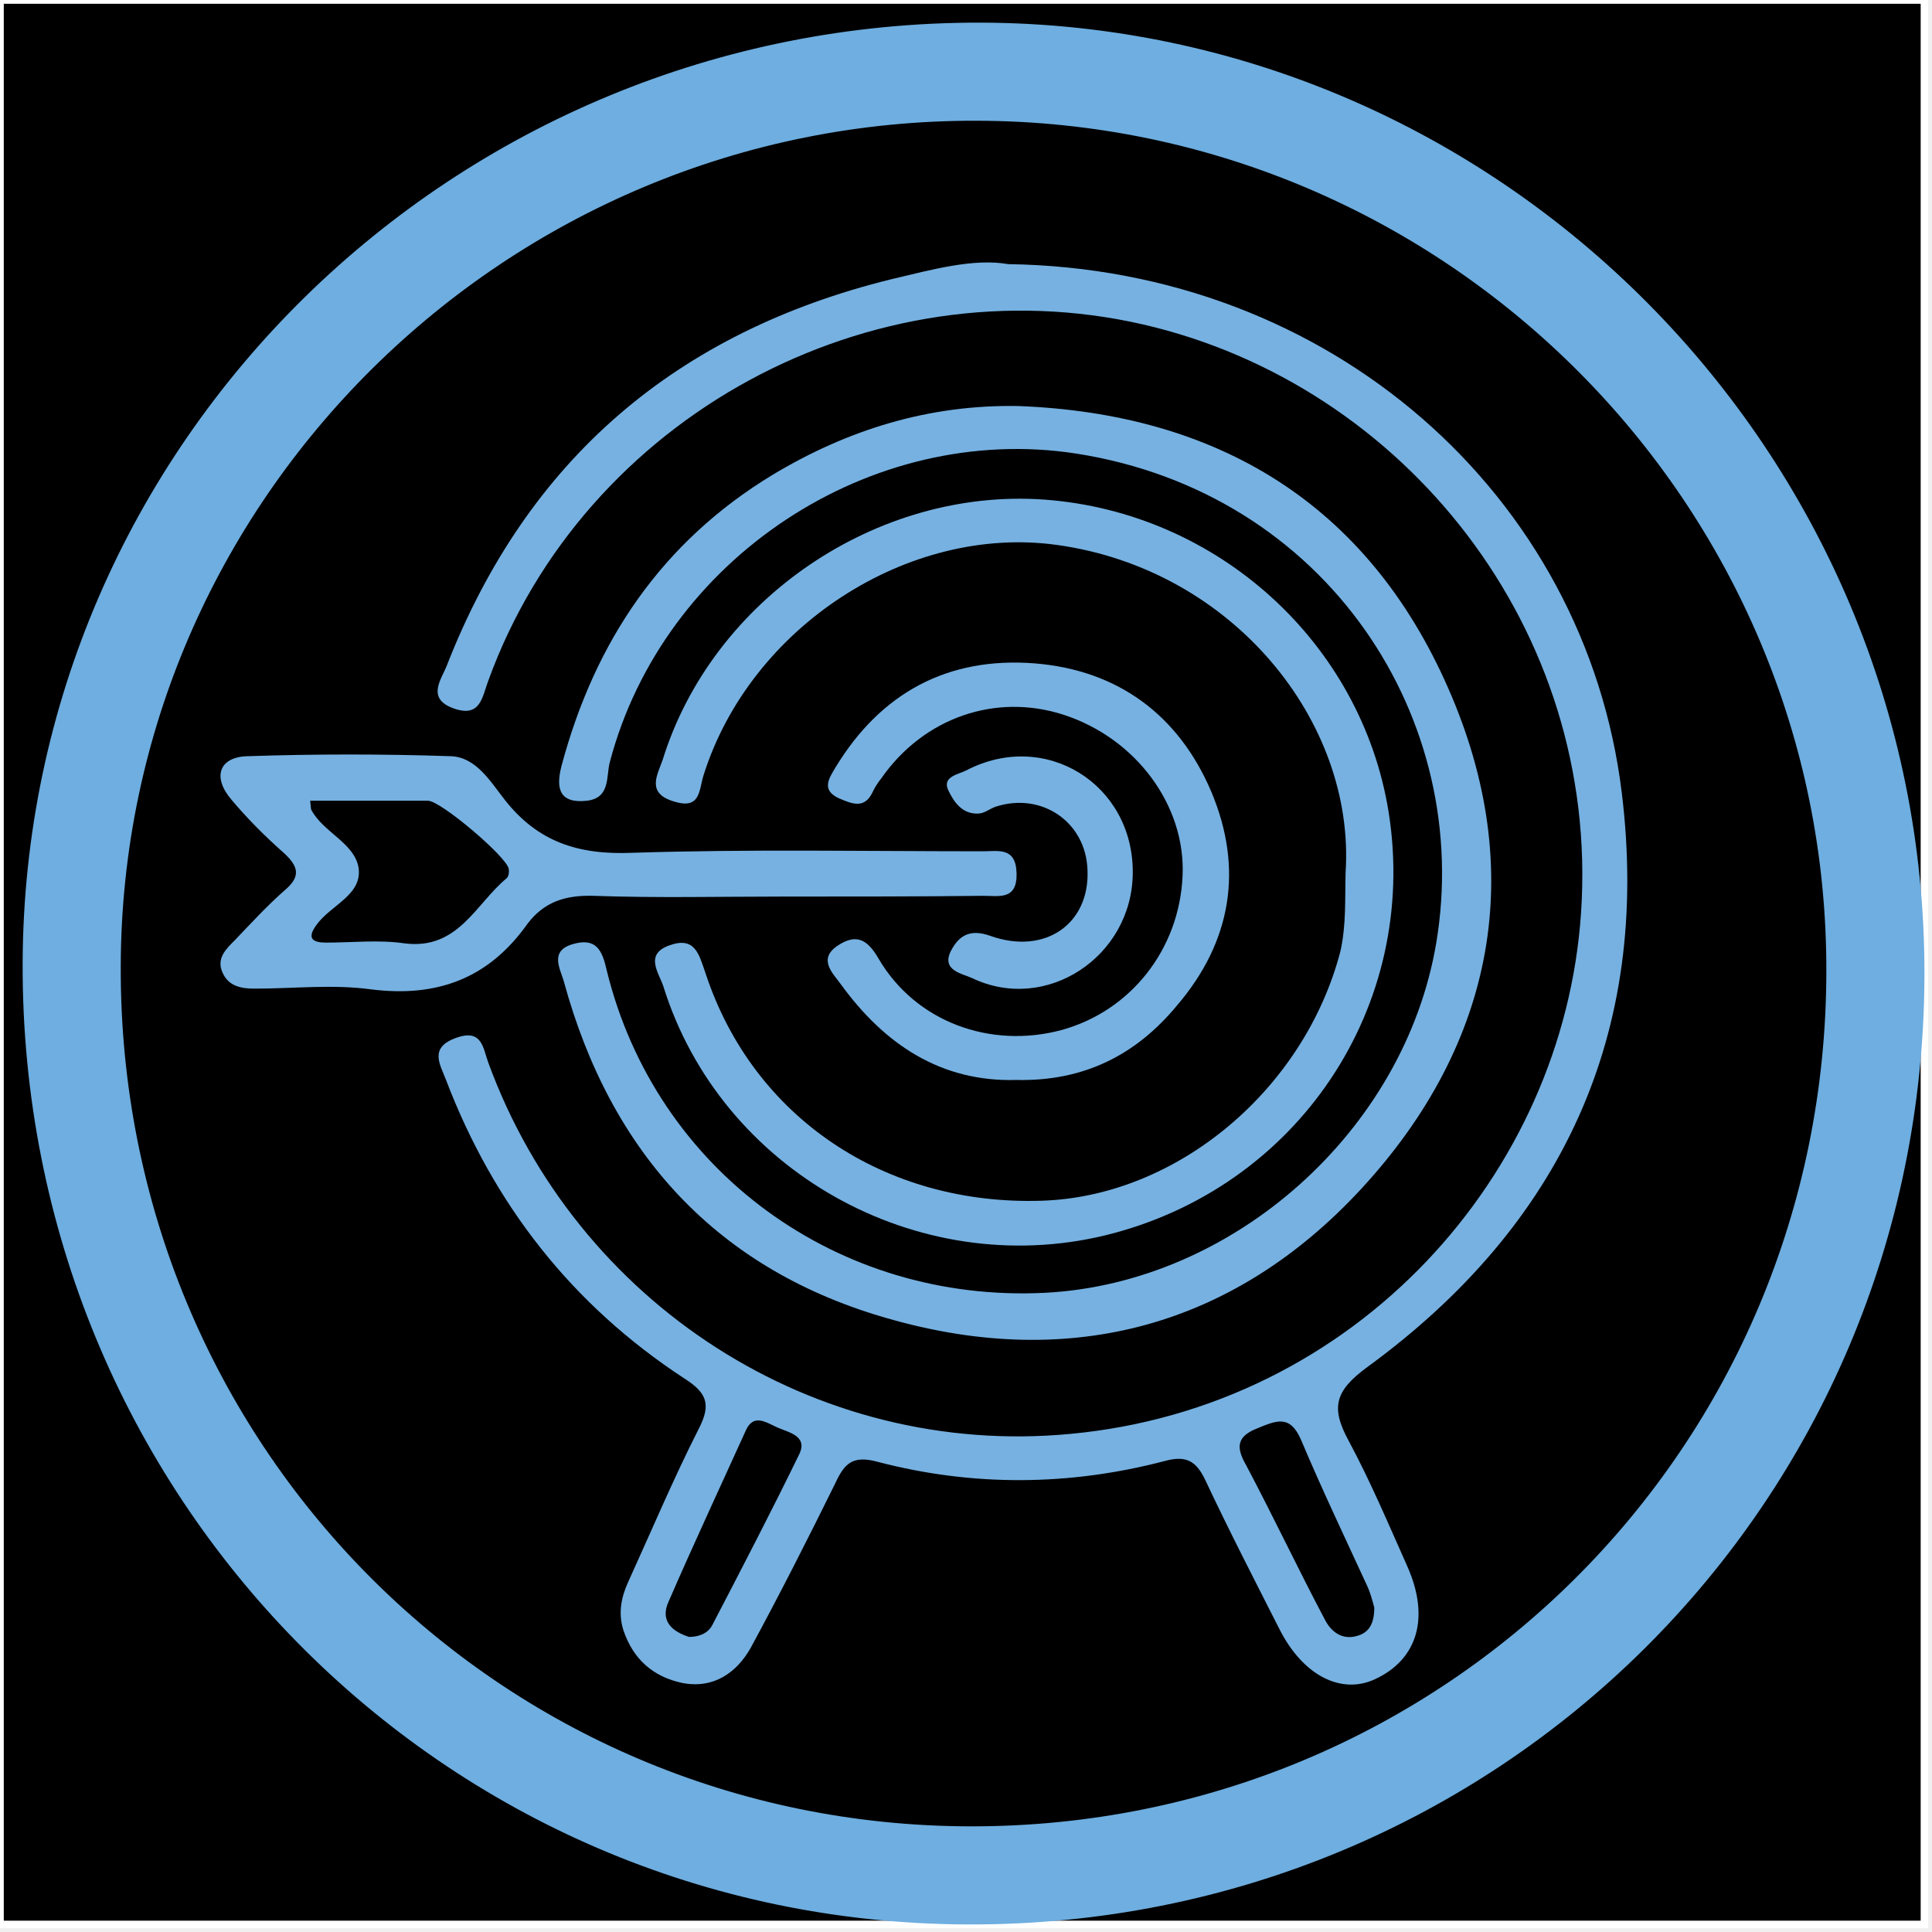
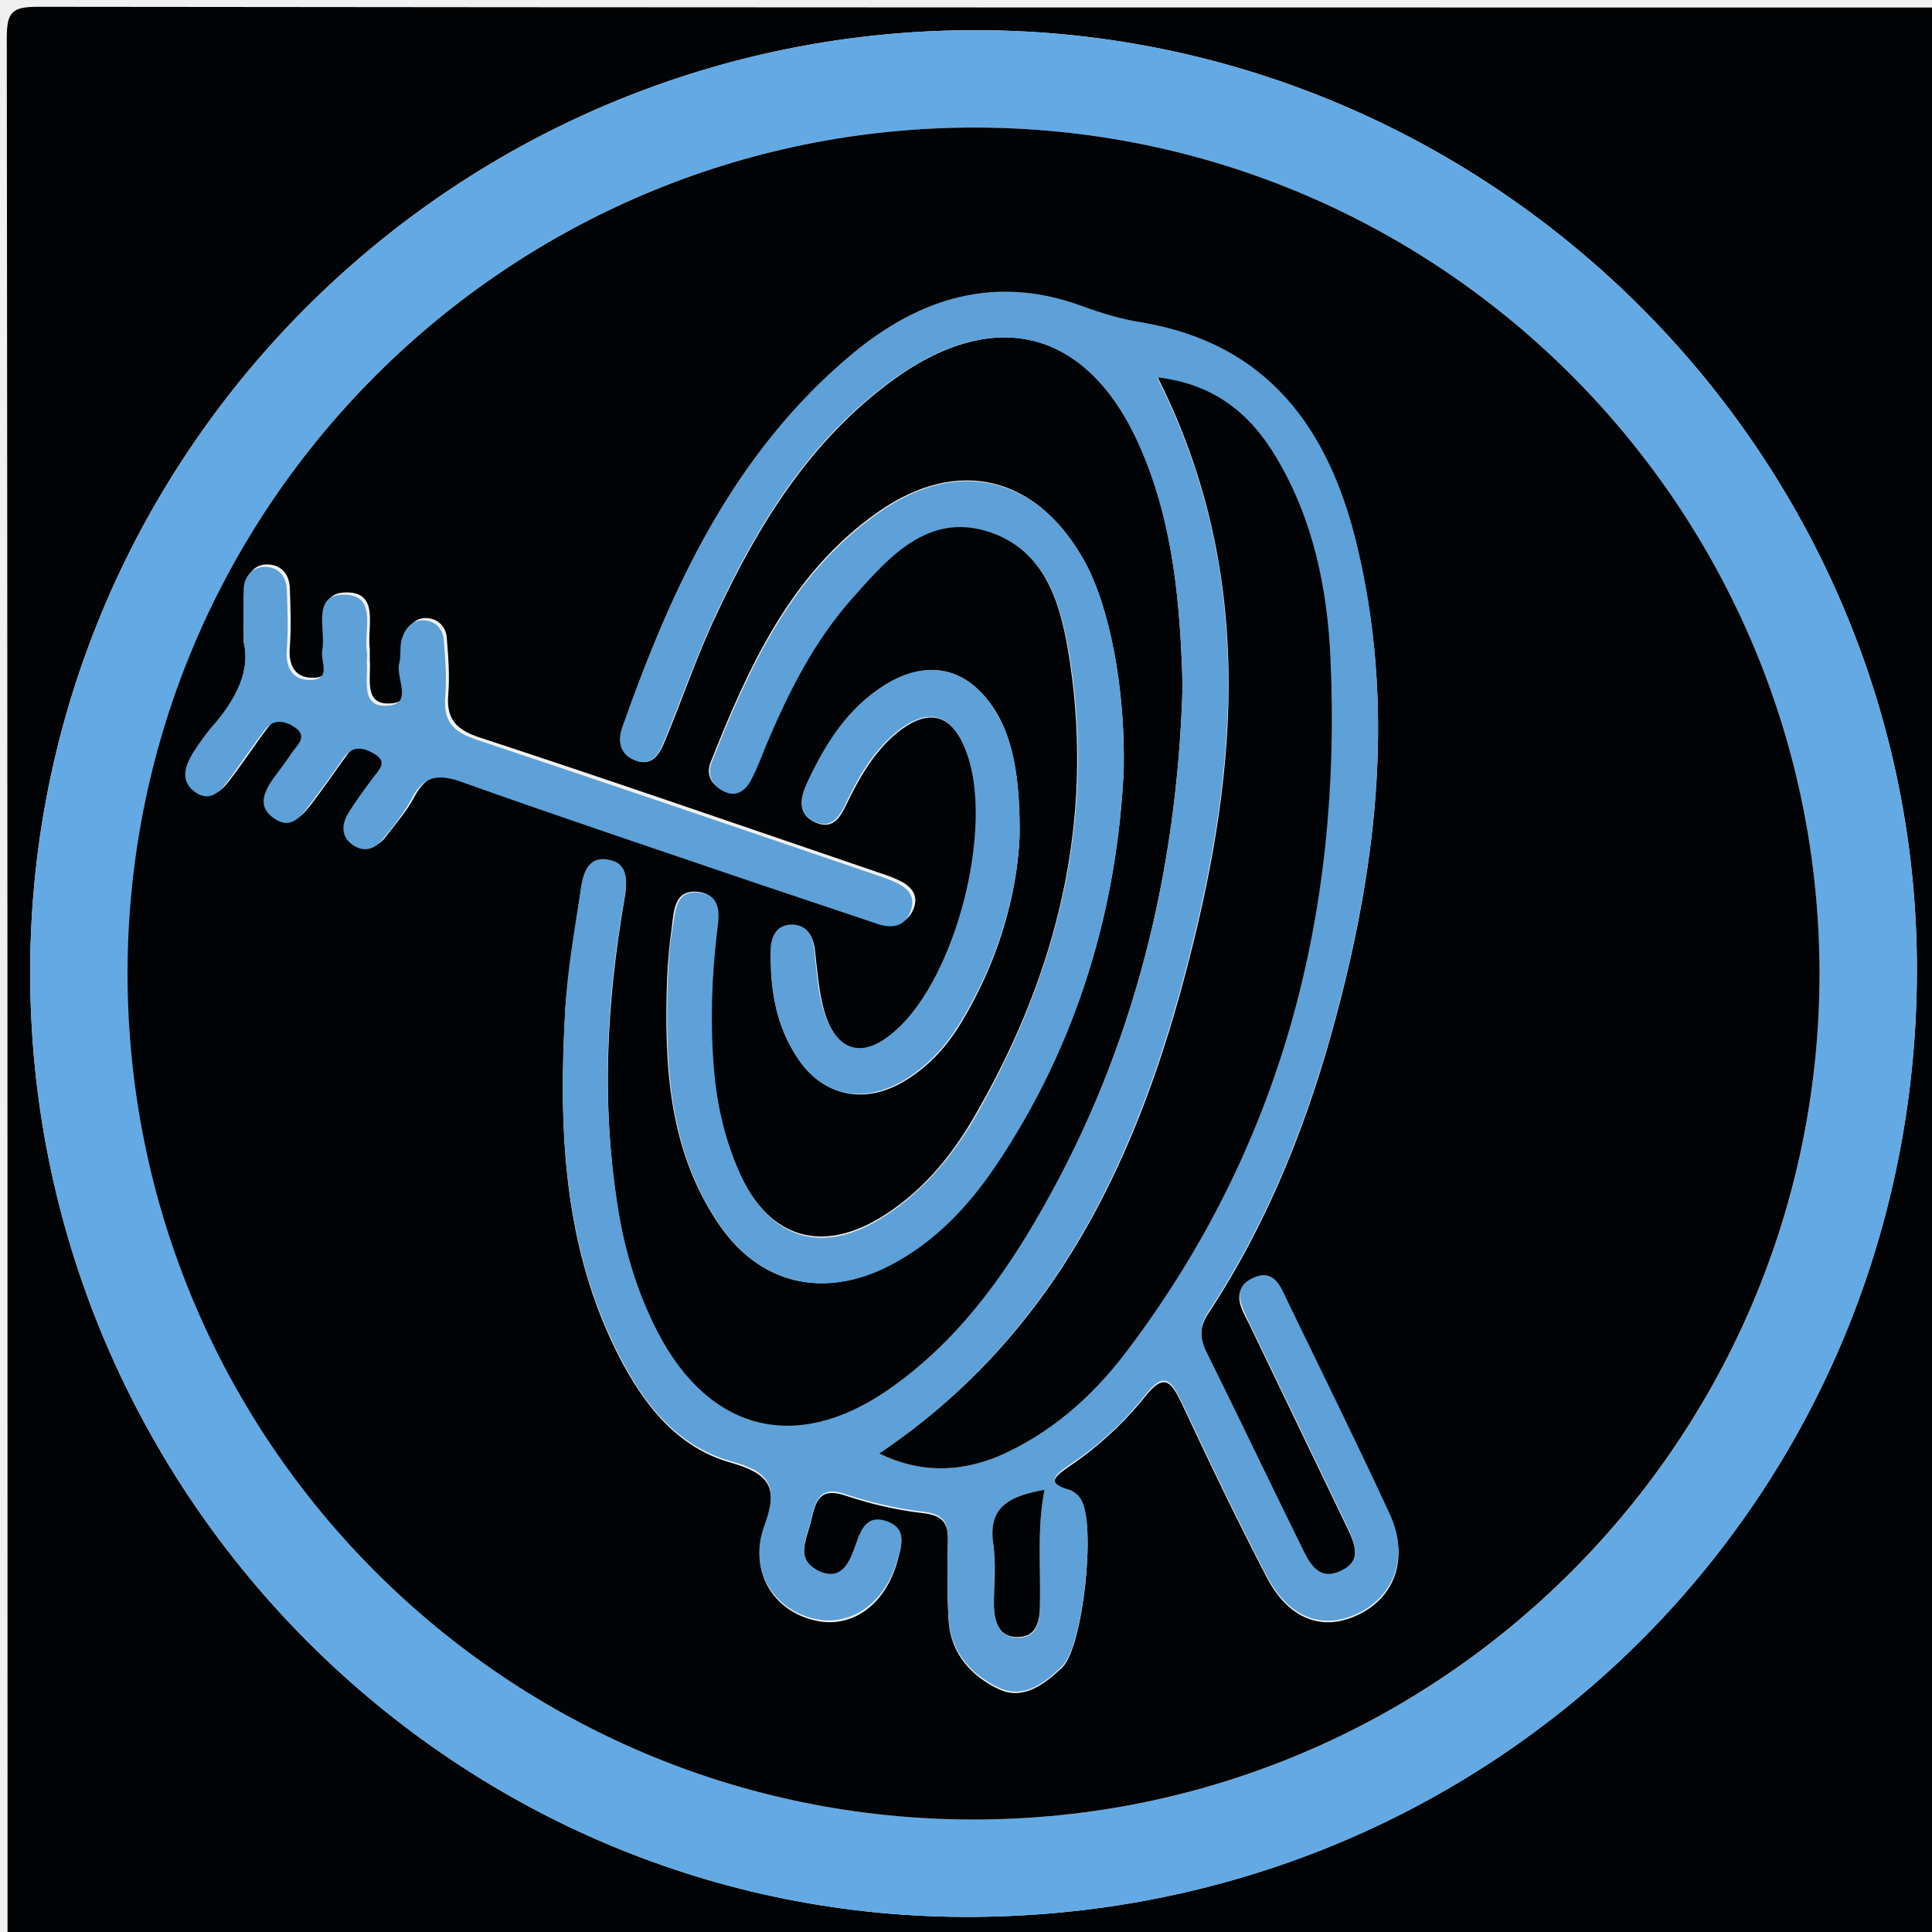
- <svg xmlns="http://www.w3.org/2000/svg" version="1.1" baseProfile="tiny" id="Laag_1" x="0px" y="0px" viewBox="0 0 256 256" xml:space="preserve">
-   <rect stroke="#FFFFFF" stroke-miterlimit="10" width="255" height="255" />
+ <svg xmlns="http://www.w3.org/2000/svg" version="1.1" id="Laag_1" x="0px" y="0px" viewBox="0 0 256 256" style="enable-background:new 0 0 256 256;" xml:space="preserve">
+   <style type="text/css">
+ 	.st0{fill:#020304;}
+ 	.st1{fill:#63AAE5;}
+ 	.st2{fill:#5DA1D8;}
+ </style>
  <g>
-     <path fill="#6EAEE0" d="M255,129.1c-0.1,70.1-56.5,126.1-126.7,125.9C58.6,254.8,2.8,198.1,3,127.7C3.2,58.7,60.1,2.8,130,3   C198.8,3.2,255.1,59.9,255,129.1z M129.4,16C67.1,15.8,16.1,66.3,16,128.1C15.8,191.2,66,241.9,128.6,242   c62.8,0.1,113.3-50.2,113.4-113.2C242.2,66.8,191.6,16.1,129.4,16z" />
-     <path fill="#76B1E1" d="M133.6,35c42.7,0.6,76.5,30.6,81.3,70.1c3.9,31.9-8,57.3-33.8,76.1c-4.2,3.1-4.8,5.3-2.4,9.7   c2.9,5.4,5.3,11.1,7.8,16.7c3,6.8,1.3,12.3-4.3,14.9c-4.5,2.1-9.6-0.5-12.7-6.7c-3.3-6.5-6.7-13.1-9.8-19.7   c-1.2-2.5-2.5-3.3-5.4-2.5c-12.6,3.3-25.4,3.4-38,0.1c-3.3-0.9-4.4,0.2-5.6,2.8c-3.6,7.3-7.3,14.6-11.2,21.8   c-1.9,3.4-5,5.5-9.1,4.7c-3.8-0.8-6.5-3.1-7.8-7c-0.7-2.2-0.3-4.3,0.6-6.3c3.1-6.8,6-13.7,9.4-20.4c1.7-3.3,1-4.8-2-6.7   c-14.8-9.7-25.2-23-31.5-39.5c-0.8-2.1-2.3-4.3,1.4-5.6c3.4-1.2,3.5,1.4,4.2,3.3c11.7,32,43.3,52.4,77.1,49.2   c37.8-3.5,65.4-34.3,67.7-69.1c2.5-37.5-23.4-69.9-58-77.9c-36.1-8.3-74.1,12.2-86.8,47.2c-0.8,2.1-1,4.9-4.5,3.7   c-3.8-1.3-1.7-3.9-1-5.7C69.9,60.8,89.7,44,118.1,37C123.6,35.7,129,34.2,133.6,35z M182.1,213c-0.2-0.7-0.5-2-1.1-3.2   c-2.9-6.3-5.9-12.6-8.6-19c-1.5-3.5-3.4-2.5-5.9-1.5c-3,1.2-2.5,2.9-1.3,5c1.8,3.4,3.5,6.8,5.2,10.2s3.4,6.8,5.2,10.2   c0.8,1.5,2.2,2.6,4.1,2.1C181.3,216.4,182.1,215.3,182.1,213z M91.3,216.9c1.5,0,2.6-0.6,3.1-1.6c3.9-7.5,7.8-15,11.5-22.6   c1.2-2.5-1.5-2.9-3-3.6c-1.5-0.7-3.1-1.8-4.1,0.5c-3.4,7.5-6.9,15-10.2,22.6C87.4,214.8,89.1,216.2,91.3,216.9z" />
-     <path fill="#76B1E1" d="M134.9,53.8c26.5,1,46.3,13,57,37.4c10.6,24.1,6.2,47.1-11.5,66.3c-16.8,18.2-38.4,24.1-62.4,17.3   c-22.9-6.4-37.1-22-43.3-44.8c-0.5-1.7-1.9-4,1.2-4.9s3.9,0.8,4.5,3.5c6.5,26.5,30.6,44.1,58.1,42.7c25-1.3,47.6-21.5,51.8-46.3   c5-29.6-14.4-59.7-47.7-64.9C115.4,55.9,87.9,74,80.8,101c-0.5,1.9,0.1,4.7-3,5.1c-3.6,0.4-4.2-1.5-3.4-4.6   c4.4-16.5,13.3-29.7,28-38.6C112.4,56.9,123.1,53.6,134.9,53.8z" />
-     <path fill="#76B1E1" d="M178.3,115.6c1.3-20-15-40.2-38.3-43.4c-19.6-2.7-40.6,10.8-46.8,30.6c-0.6,2-0.4,4.5-3.9,3.4   c-3.7-1.1-2.2-3.5-1.5-5.5c6.6-21.3,28.4-36.1,50.6-34.5c23,1.7,42,19,45.6,41.4c4.1,25.8-12.1,49.9-37.6,56.1   c-24.9,6-50.9-8.6-58.5-33c-0.6-1.8-2.5-4.2,0.7-5.4c3.5-1.3,4,1.1,4.9,3.7c6.3,19.1,23.8,30.8,44.6,30.1   c17.9-0.6,34.7-14.7,39.5-33C178.4,122.6,178.2,119.1,178.3,115.6z" />
-     <path fill="#76B1E1" d="M103.6,118.8c-8.3,0-16.6,0.2-25-0.1c-3.7-0.1-6.5,0.8-8.7,3.7c-5.1,7.2-11.9,9.8-20.7,8.7   c-5.1-0.7-10.3-0.1-15.5-0.1c-1.7,0-3.4-0.3-4.2-2.1c-0.9-1.9,0.5-3.2,1.6-4.3c2.2-2.3,4.3-4.6,6.7-6.7c2.1-1.8,1.7-3.1-0.1-4.8   c-2.5-2.2-4.9-4.6-7-7.1c-2.6-3-1.7-5.7,2.1-5.8c9-0.3,18-0.3,26.9,0c3.4,0.1,5.3,3.4,7.2,5.8c4.4,5.6,9.8,7.3,16.9,7   c15.5-0.5,30.9-0.2,46.4-0.2c2.1,0,4.4-0.6,4.5,2.9c0.1,3.6-2.3,3-4.4,3C121.6,118.8,112.6,118.8,103.6,118.8z M41.1,106.1   c0.1,1,0.1,1.2,0.2,1.3c1.6,2.9,5.6,4.3,6.2,7.5c0.6,3.7-3.7,5-5.6,7.7c-1.3,1.8-0.4,2.3,1.3,2.3c3.5,0,7-0.4,10.4,0.1   c7.1,0.9,9.4-5.2,13.5-8.6c0.3-0.2,0.4-0.9,0.3-1.3c-0.3-1.6-9-9-10.7-9C51.7,106.1,46.6,106.1,41.1,106.1z" />
-     <path fill="#76B1E1" d="M134.7,143.1c-10,0.3-17.5-4.7-23.3-12.7c-1-1.4-3.1-3.3-0.4-5.1c2.4-1.6,3.9-0.9,5.4,1.7   c4.9,8.4,14.8,12,24.2,9.5c9.2-2.5,15.7-10.7,16.1-20.5c0.4-9.3-6.2-18.2-15.8-21.3c-9-2.9-18.5,0.4-24.1,8.4   c-0.4,0.5-0.8,1.1-1.1,1.7c-1.1,2.5-2.8,1.7-4.5,1c-2.4-1.1-1.4-2.6-0.5-4.1c6-9.9,14.9-14.7,26.4-13.8c11.1,0.9,19.1,6.9,23.4,17   c4.3,10.2,2.7,19.9-4.6,28.4C150.5,139.8,143.6,143.3,134.7,143.1z" />
-     <path fill="#76B1E1" d="M150.1,115.7c-0.1,11.1-11.5,18.6-21.3,13.9c-1.3-0.6-4.1-1-2.8-3.6c1-1.9,2.4-3,5.2-2   c7.3,2.6,13.2-1.6,12.9-8.7c-0.2-6.4-6.1-10.4-12.2-8.4c-0.8,0.3-1.5,0.9-2.3,0.9c-2.2,0.1-3.3-1.7-4-3.2c-0.7-1.7,1.4-2,2.4-2.5   C138.5,96.6,150.2,103.9,150.1,115.7z" />
+     <path class="st0" d="M257,257c-85.3,0-170.7,0-256,0C1,173,1,89,0.9,5c0-3.4,0.7-4.1,4.1-4.1C89,1,173,1,257,1c0,2-0.1,4-0.1,6   c0,79.5,0,159,0,238.5C256.9,249.4,257,253.2,257,257z M254,129C254.3,60.6,198.2,4.2,129.6,4C60.6,3.8,4.3,59.5,4,128.3   C3.7,197.1,59.3,253.7,127.6,254C197.7,254.3,253.7,198.9,254,129z" />
+     <path class="st1" d="M257,257c0-3.8-0.1-7.6-0.1-11.5c0-79.5,0-159,0-238.5c0-2,0.1-4,0.1-6c2-0.2,0.9,1.4,0.9,2   c0.1,84,0.1,168,0,252C257.9,255.6,259,257.2,257,257z" />
+     <path class="st1" d="M254,129c-0.3,69.9-56.3,125.3-126.4,125C59.3,253.7,3.7,197.1,4,128.3C4.3,59.5,60.6,3.8,129.6,4   C198.2,4.2,254.3,60.6,254,129z M129,241.1c61.9,0,112.1-50.2,112.1-112.2C241,67.2,191,17,129.3,16.9c-62-0.1-112.3,50-112.3,112   C16.9,190.8,67.1,241.1,129,241.1z" />
+     <path class="st0" d="M129,241.1c-61.9,0-112.1-50.2-112.1-112.2C17,67,67.3,16.8,129.3,16.9C191,17,241,67.2,241.1,128.9   C241.1,190.8,190.9,241.1,129,241.1z M156.7,90.9c-0.7,24.5-6.4,47.8-18.5,69.3c-5.3,9.4-11.6,18-20.6,24.2   c-12.1,8.3-23.6,5.4-30.4-7.6c-2.8-5.4-4.5-11.1-5.4-17.1c-2.1-13.5-1.4-26.9,0.9-40.3c0.4-2.3,0.7-4.8-2.1-5.3   c-2.9-0.5-3.4,2.1-3.7,4.3c-0.7,5.1-1.6,10.2-2,15.4c-0.9,15.8-0.3,31.4,7.1,45.9c3.3,6.4,7.7,12.1,14.8,14.1   c5.2,1.5,6.4,3.3,4.5,8.5c-2.1,5.9,1.1,11.1,6.6,12.4c4.9,1.2,9.4-2,11-7.8c0.5-1.9,1.3-4.1-1.3-5.1c-2.7-1-3.5,1-4.2,3   c-0.8,2.3-1.7,4.9-4.8,3.6c-3.4-1.5-1.7-4.4-1.1-7c0.6-2.5,1.1-4.4,4.6-3.2c3.3,1.1,6.7,1.9,10.2,2.3c2.6,0.3,3.4,1.3,3.3,3.8   c-0.1,3.5-0.1,7,0.1,10.5c0.3,4.4,3.1,7.4,6.8,9.1c3.2,1.4,6-0.8,8.3-3c2.7-2.7,4.5-19,2.4-22.1c-0.4-0.5-0.9-1.1-1.5-1.2   c-2.9-0.8-2.2-1.8-0.3-3.1c3.9-2.6,7.4-5.8,10.3-9.4c2.6-3.3,3.5-2,4.9,0.9c3.6,7.7,7.3,15.4,11.2,22.9c2.9,5.7,7.5,7.4,12.3,5   c4.9-2.4,6.6-7.7,4-13.2c-4.4-9.4-8.9-18.6-13.4-27.9c-0.9-1.9-1.7-4.6-4.6-3.3c-3.1,1.4-1.7,3.8-0.6,5.9   c4.3,8.9,8.5,17.7,12.8,26.6c1.1,2.3,2.5,4.9-0.8,6.4c-2.9,1.3-4.1-1.3-5.1-3.4c-4.2-8.5-8.2-17.1-12.5-25.6c-1-2-1-3.6,0.3-5.5   c8-12.2,13.3-25.7,17-39.8c5.4-20.4,7.6-40.9,2.6-61.7c-3.7-15.4-11.8-26.7-28.6-29.5c-2.6-0.4-5.2-1.2-7.7-2.1   c-11.6-4.2-21.6-1.2-30.6,6.3C97.2,60,89,77.8,82.5,96.5c-0.7,1.9-0.2,3.4,1.6,4.2c2.3,1,3.3-0.8,4-2.5c2.3-5.5,4.2-11.2,6.8-16.7   c5.6-12,12.5-23.2,23.5-31.2c13.8-10,26.2-6.4,32.9,9.3C155.5,69.6,156.4,80.2,156.7,90.9z M148.9,101.9   c0.2-10.9-1.9-21.5-5.2-27.5c-6.2-11.3-16.7-14-27.3-6.6c-11.6,8.1-17.2,20.5-22.2,33.1c-0.7,1.7,0,3,1.5,3.8   c1.6,0.9,2.9,0,3.7-1.4c0.8-1.5,1.3-3,2-4.6c2.9-7.1,6.4-14,11.6-19.7c4.7-5.3,9.8-11.1,17.7-8.7c8.1,2.5,10,10.2,11.1,17.6   c3.1,21.1-1.7,40.7-12.1,59c-3.1,5.6-7,10.6-12.5,14.1c-8.1,5.2-15.2,3.2-19.2-5.5c-2-4.4-3.1-9.1-3.5-14c-0.5-6-0.3-12,0.4-18   c0.2-2.2,0.7-4.8-2.2-5.3c-3.4-0.5-3.4,2.5-3.7,4.8c-0.3,2.1-0.5,4.3-0.6,6.5c-0.4,11.3,0.1,22.4,6.5,32.2   c5.5,8.5,14.2,10.6,23.1,5.8c5.7-3,10.1-7.6,13.7-12.9C143,138.2,148.1,119.8,148.9,101.9z M32.3,85.1c0.9,3.6-0.9,7.5-4,11.1   c-0.9,1-1.6,2.1-2.3,3.2c-1.2,1.8-1.8,3.8,0.3,5.3c2.1,1.4,3.4-0.3,4.5-1.8c1.6-2.1,3.1-4.4,4.7-6.5c1.1-1.5,2.7-1.3,4-0.3   c1.7,1.2,0.3,2.3-0.4,3.3c-0.8,1.2-1.8,2.4-2.6,3.6c-1.3,1.8-2,3.7,0.3,5.2c2.1,1.4,3.4-0.3,4.5-1.7c1.6-2.1,3.1-4.3,4.7-6.5   c1.2-1.6,2.6-1.2,4-0.4c1.9,1.1,0.5,2.2-0.2,3.2c-1.1,1.6-2.4,3.2-3.4,4.9c-0.8,1.4-0.7,3,0.8,4c1.5,1,2.9,0.5,3.9-0.8   c1.3-1.7,2.8-3.4,3.8-5.3c1.7-3.2,3.7-3.3,6.9-2.2c12.8,4.6,25.8,8.9,38.7,13.3c5.4,1.8,10.7,3.6,16.1,5.4c2,0.7,3.7,0.3,4.5-1.8   c0.7-2-0.7-3.1-2.3-3.8c-1.1-0.5-2.2-0.8-3.3-1.2c-17.3-5.9-34.6-11.9-52-17.6c-3-1-4.4-2.4-4.1-5.7c0.2-2.5,0-5-0.2-7.5   c-0.1-1.4-1.1-2.5-2.6-2.6c-1.5-0.1-2.5,1-2.9,2.3c-0.3,1.1-0.1,2.3-0.4,3.4c-0.5,1.9,1.9,5.4-1.5,5.6c-3.7,0.3-2.6-3.4-2.8-5.7   c0-0.5,0-1,0-1.5c-0.4-2.9,1.4-7.6-3.2-7.5c-4.2,0.1-2.2,4.7-2.7,7.4c-0.3,1.4,1.3,3.8-1.5,3.9c-2.4,0.1-3.4-1.5-3.2-4   c0.2-2.7,0.1-5.3,0-8c-0.1-1.6-1-2.9-2.8-3c-1.8-0.1-2.8,1.1-2.9,2.8C32.2,79.8,32.3,81.8,32.3,85.1z M135.1,110.8   c0.1-8.2-1.1-13.2-3.2-16.6c-3.6-5.7-8.8-7-14.5-3.4c-5,3.1-8,7.9-10.4,13.1c-0.9,2-1.4,4,1.1,5.1c2.3,1,3.3-0.8,4.1-2.5   c1.6-3.3,3.4-6.5,6.2-9c4.5-3.9,7.8-3.1,9.8,2.4c3.6,9.9-1.5,29.6-9.4,36.7c-4.4,3.9-8,2.9-9.6-2.7c-0.7-2.5-0.9-5.2-1.2-7.9   c-0.2-1.8-1-3.4-2.9-3.4c-2-0.1-2.9,1.3-2.9,3.3c-0.2,5.1,0.6,10,3.5,14.3c3.3,5,8.7,6.2,13.9,3.2c3.1-1.8,5.5-4.3,7.4-7.3   C132.3,127.6,134.8,118.4,135.1,110.8z" />
+     <path class="st2" d="M156.7,90.9c-0.3-10.7-1.2-21.3-5.5-31.3c-6.7-15.7-19.1-19.3-32.9-9.3c-11,7.9-17.9,19.2-23.5,31.2   c-2.5,5.4-4.5,11.1-6.8,16.7c-0.7,1.7-1.7,3.5-4,2.5c-1.7-0.7-2.2-2.3-1.6-4.2C89,77.8,97.2,60,112.9,46.9   c9-7.5,19.1-10.6,30.6-6.3c2.5,0.9,5.1,1.7,7.7,2.1c16.8,2.8,24.9,14.1,28.6,29.5c5,20.8,2.8,41.4-2.6,61.7   c-3.7,14.1-9,27.6-17,39.8c-1.3,1.9-1.3,3.5-0.3,5.5c4.2,8.5,8.3,17.1,12.5,25.6c1,2.1,2.2,4.7,5.1,3.4c3.3-1.4,1.9-4,0.8-6.4   c-4.3-8.9-8.5-17.7-12.8-26.6c-1-2.2-2.4-4.6,0.6-5.9c2.9-1.3,3.7,1.5,4.6,3.3c4.5,9.3,9.1,18.6,13.4,27.9c2.6,5.5,0.8,10.8-4,13.2   c-4.8,2.4-9.4,0.7-12.3-5c-3.9-7.5-7.6-15.2-11.2-22.9c-1.4-2.9-2.3-4.2-4.9-0.9c-2.9,3.7-6.3,6.8-10.3,9.4   c-1.9,1.3-2.6,2.3,0.3,3.1c0.6,0.2,1.2,0.7,1.5,1.2c2.1,3.1,0.3,19.4-2.4,22.1c-2.3,2.3-5.1,4.4-8.3,3c-3.7-1.7-6.5-4.7-6.8-9.1   c-0.2-3.5-0.2-7-0.1-10.5c0.1-2.5-0.7-3.5-3.3-3.8c-3.4-0.4-6.9-1.2-10.2-2.3c-3.4-1.2-4,0.7-4.6,3.2c-0.6,2.6-2.3,5.4,1.1,7   c3,1.3,4-1.3,4.8-3.6c0.7-2,1.5-4,4.2-3c2.6,1,1.9,3.1,1.3,5.1c-1.6,5.7-6.1,8.9-11,7.8c-5.5-1.3-8.8-6.5-6.6-12.4   c1.9-5.2,0.7-7.1-4.5-8.5c-7.1-2-11.5-7.6-14.8-14.1c-7.4-14.5-8-30.1-7.1-45.9c0.3-5.1,1.2-10.2,2-15.4c0.3-2.2,0.8-4.8,3.7-4.3   c2.8,0.5,2.5,3,2.1,5.3c-2.4,13.4-3,26.8-0.9,40.3c0.9,6,2.6,11.7,5.4,17.1c6.8,13,18.2,16,30.4,7.6c9-6.2,15.3-14.8,20.6-24.2   C150.3,138.7,156,115.5,156.7,90.9z M116.5,192.6c5.5,2.6,10.5,2.5,15.6,0.4c6.9-3,12.4-7.8,16.9-13.7   c20.7-27.2,28.8-58.2,27.2-91.9c-0.4-9.4-2.4-18.5-7.2-26.8c-3.4-5.8-8.3-9.7-15.7-10.6c12.9,25.4,10.8,51.3,4.2,77   C150.9,152.9,140.1,176.6,116.5,192.6z M138.4,197.4c-4.3,0.8-7.5,1.9-6.8,7.2c0.4,2.6,0,5.3,0.1,7.9c0,2.3,0.6,4.6,3.4,4.5   c2.5-0.1,2.7-2.4,2.7-4.5C137.9,207.6,137.4,202.7,138.4,197.4z" />
+     <path class="st2" d="M148.9,101.9c-0.8,17.9-5.9,36.3-17.1,52.8c-3.6,5.3-8,9.9-13.7,12.9c-8.9,4.7-17.6,2.6-23.1-5.8   c-6.4-9.8-6.9-21-6.5-32.2c0.1-2.2,0.2-4.3,0.6-6.5c0.4-2.2,0.3-5.3,3.7-4.8c2.9,0.4,2.5,3.1,2.2,5.3c-0.7,6-0.9,12-0.4,18   c0.4,4.9,1.5,9.6,3.5,14c4,8.8,11.1,10.8,19.2,5.5c5.4-3.5,9.4-8.5,12.5-14.1c10.3-18.4,15.2-38,12.1-59c-1.1-7.3-3-15.1-11.1-17.6   c-7.9-2.4-13,3.4-17.7,8.7c-5.2,5.8-8.6,12.6-11.6,19.7c-0.6,1.5-1.2,3.1-2,4.6c-0.8,1.5-2.1,2.3-3.7,1.4c-1.5-0.8-2.1-2.1-1.5-3.8   c5-12.6,10.6-25,22.2-33.1c10.5-7.4,21.1-4.7,27.3,6.6C147,80.4,149.1,91,148.9,101.9z" />
+     <path class="st2" d="M32.3,85.1c0-3.3-0.1-5.3,0-7.2c0.1-1.6,1.2-2.8,2.9-2.8c1.8,0.1,2.7,1.3,2.8,3c0.1,2.7,0.2,5.3,0,8   c-0.2,2.5,0.9,4.1,3.2,4c2.8-0.1,1.2-2.5,1.5-3.9c0.5-2.7-1.4-7.3,2.7-7.4c4.7-0.1,2.8,4.6,3.2,7.5c0.1,0.5,0,1,0,1.5   c0.2,2.3-0.9,6,2.8,5.7c3.4-0.2,1-3.7,1.5-5.6c0.3-1.1,0-2.4,0.4-3.4c0.4-1.3,1.4-2.4,2.9-2.3c1.5,0.1,2.5,1.1,2.6,2.6   c0.2,2.5,0.4,5,0.2,7.5c-0.3,3.3,1.1,4.7,4.1,5.7c17.4,5.8,34.7,11.7,52,17.6c1.1,0.4,2.2,0.7,3.3,1.2c1.6,0.7,3,1.7,2.3,3.8   c-0.7,2.2-2.5,2.5-4.5,1.8c-5.4-1.8-10.7-3.6-16.1-5.4c-12.9-4.4-25.8-8.7-38.7-13.3c-3.2-1.2-5.3-1-6.9,2.2   c-1,1.9-2.4,3.6-3.8,5.3c-1,1.3-2.4,1.8-3.9,0.8c-1.5-1-1.6-2.5-0.8-4c1-1.7,2.2-3.3,3.4-4.9c0.7-1,2.1-2.1,0.2-3.2   c-1.3-0.8-2.8-1.2-4,0.4c-1.5,2.2-3.1,4.4-4.7,6.5c-1.1,1.5-2.4,3.1-4.5,1.7c-2.3-1.5-1.5-3.4-0.3-5.2c0.9-1.2,1.8-2.4,2.6-3.6   c0.7-1,2.1-2.1,0.4-3.3c-1.3-0.9-2.9-1.2-4,0.3c-1.6,2.1-3.1,4.3-4.7,6.5c-1.1,1.5-2.4,3.2-4.5,1.8c-2.1-1.5-1.4-3.5-0.3-5.3   c0.7-1.1,1.5-2.2,2.3-3.2C31.4,92.6,33.2,88.7,32.3,85.1z" />
+     <path class="st2" d="M135.1,110.8c-0.3,7.6-2.9,16.8-8.2,25.2c-1.9,3-4.3,5.5-7.4,7.3c-5.3,3-10.6,1.9-13.9-3.2   c-2.8-4.3-3.6-9.2-3.5-14.3c0.1-1.9,0.9-3.3,2.9-3.3c2,0.1,2.7,1.6,2.9,3.4c0.3,2.6,0.4,5.3,1.2,7.9c1.7,5.7,5.3,6.6,9.6,2.7   c8-7.1,13-26.8,9.4-36.7c-2-5.5-5.3-6.3-9.8-2.4c-2.8,2.5-4.6,5.6-6.2,9c-0.8,1.7-1.9,3.5-4.1,2.5c-2.4-1.1-2-3.1-1.1-5.1   c2.4-5.2,5.4-10,10.4-13.1c5.7-3.5,11-2.2,14.5,3.4C134.1,97.6,135.2,102.6,135.1,110.8z" />
+     <path class="st0" d="M116.5,192.6c23.6-15.9,34.5-39.6,41.1-65.6c6.6-25.7,8.6-51.6-4.2-77c7.4,0.9,12.2,4.7,15.7,10.6   c4.9,8.2,6.8,17.4,7.2,26.8c1.5,33.7-6.5,64.7-27.2,91.9c-4.5,5.9-10,10.7-16.9,13.7C127,195.1,121.9,195.2,116.5,192.6z" />
+     <path class="st0" d="M138.4,197.4c-1,5.2-0.5,10.1-0.6,15c0,2.1-0.3,4.4-2.7,4.5c-2.8,0.2-3.4-2.1-3.4-4.5c0-2.6,0.3-5.3-0.1-7.9   C130.9,199.4,134.1,198.2,138.4,197.4z" />
  </g>
</svg>
